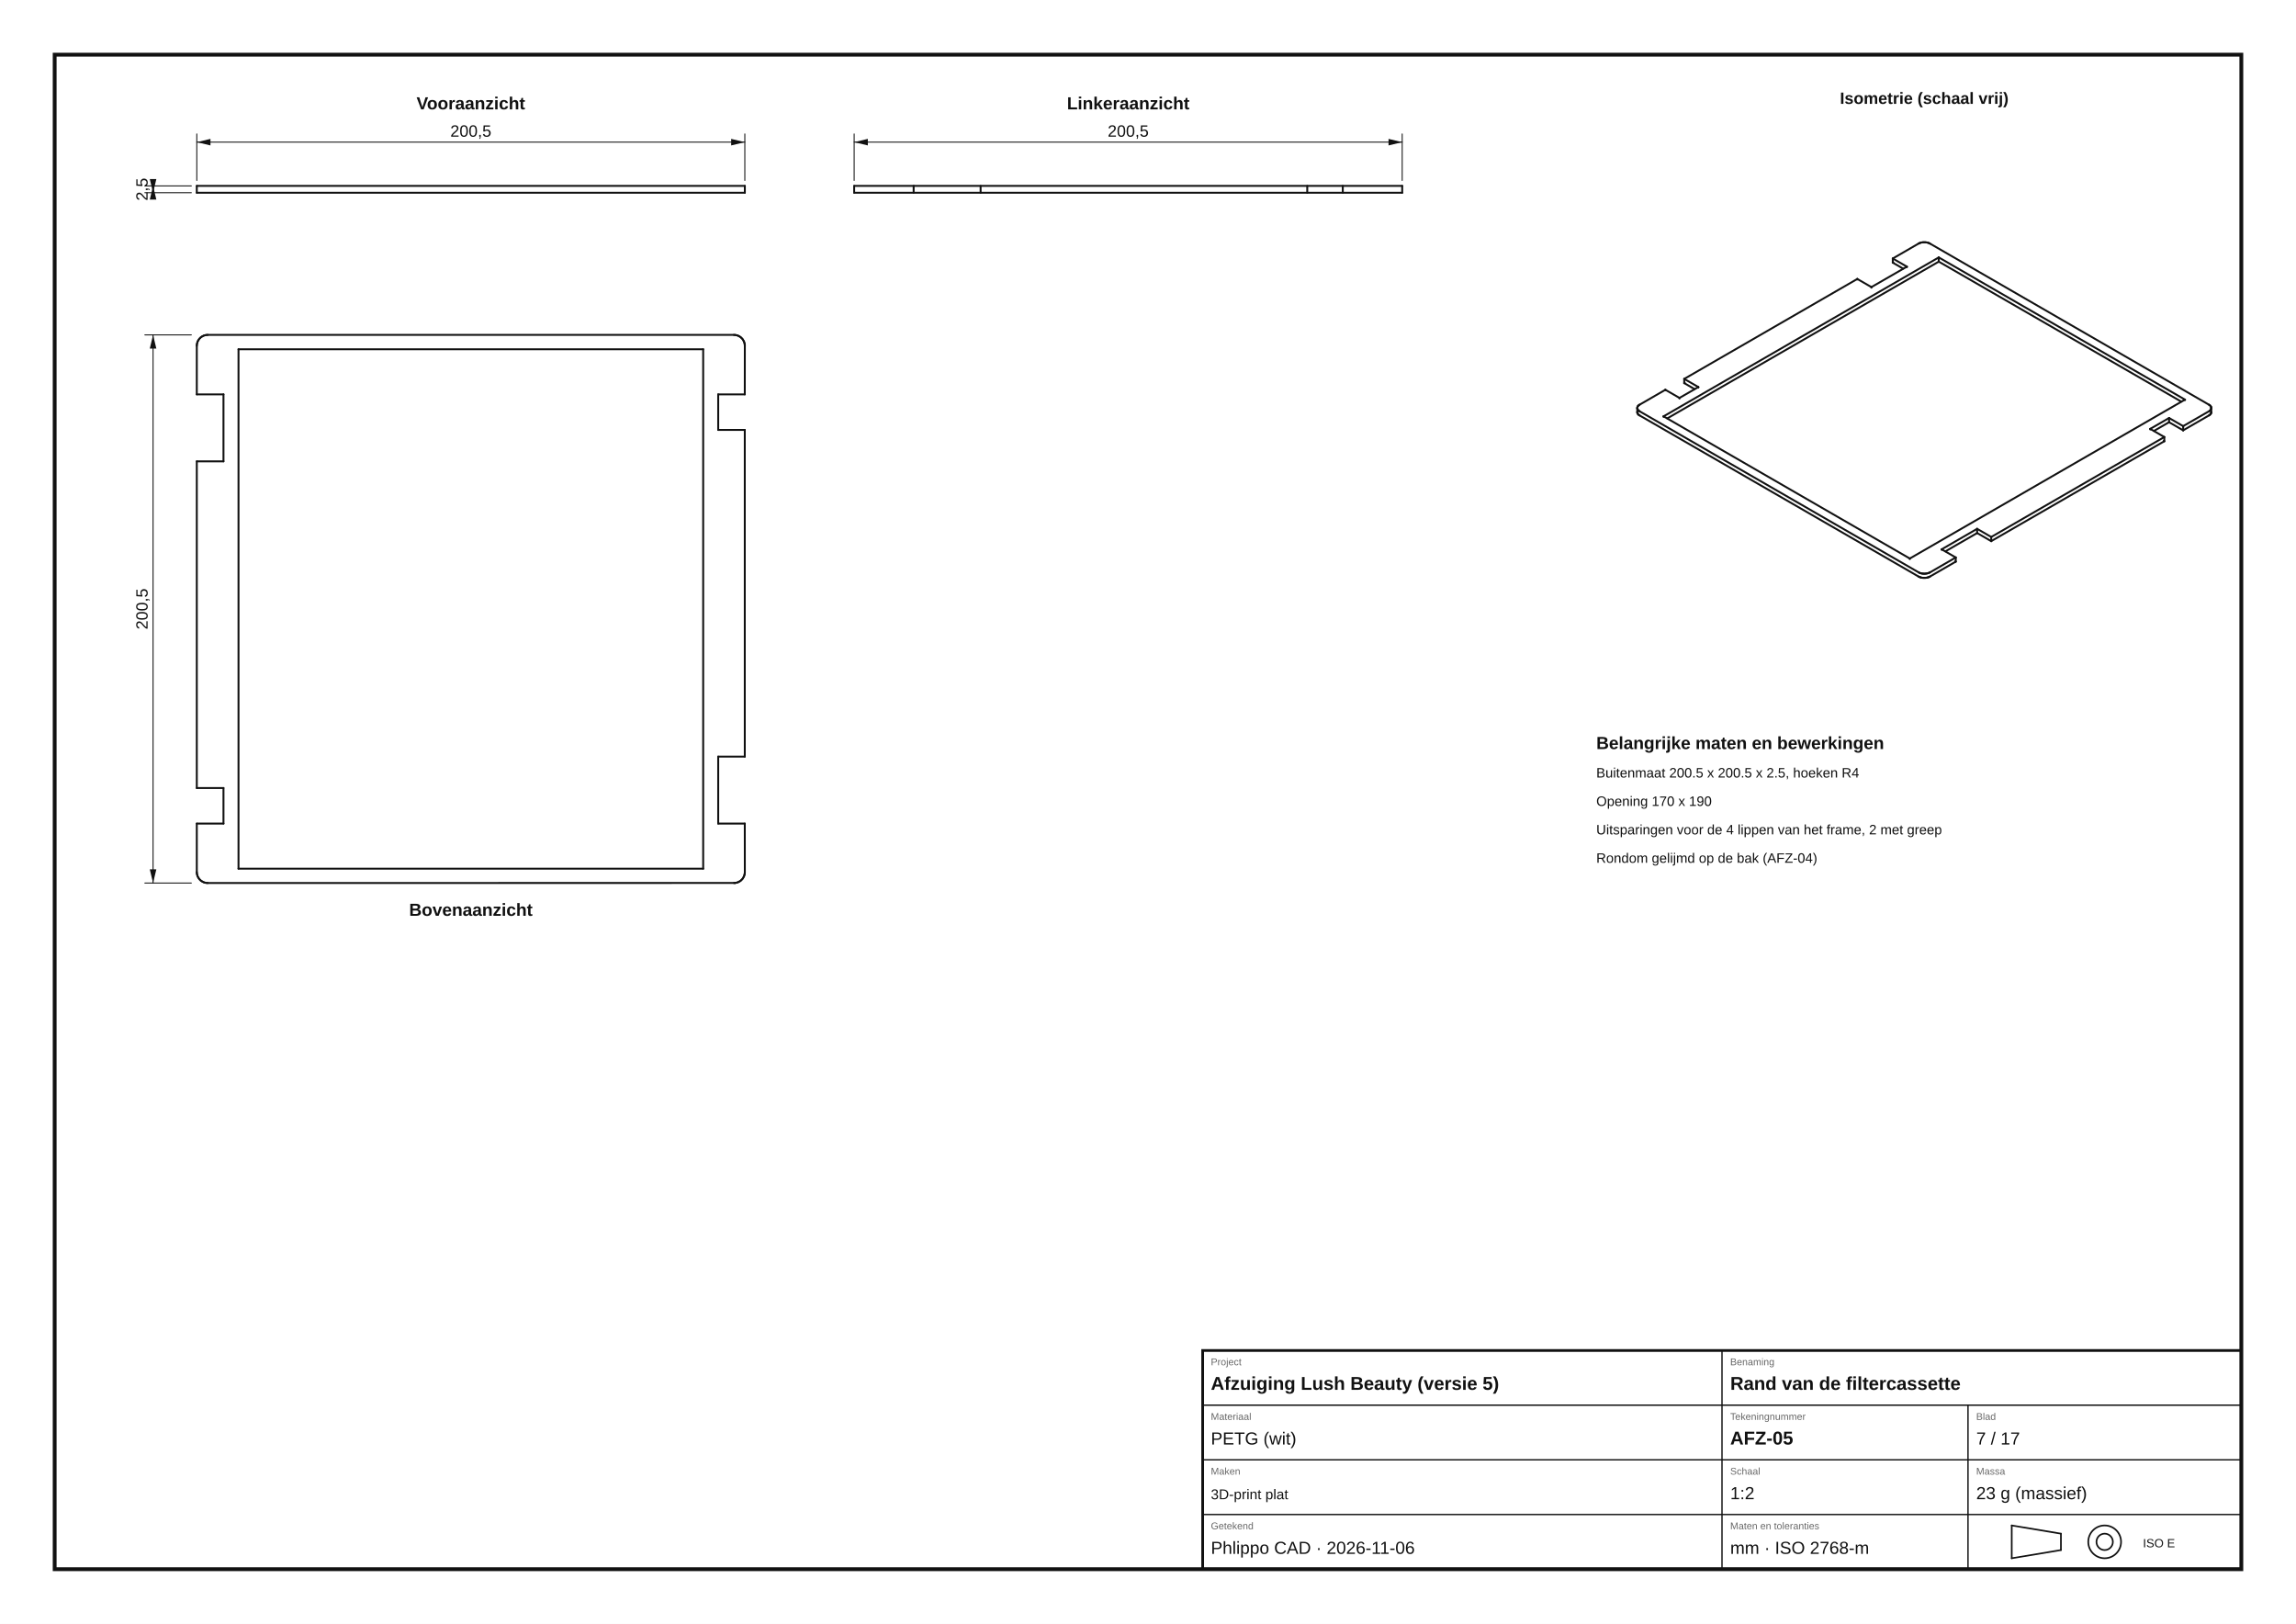
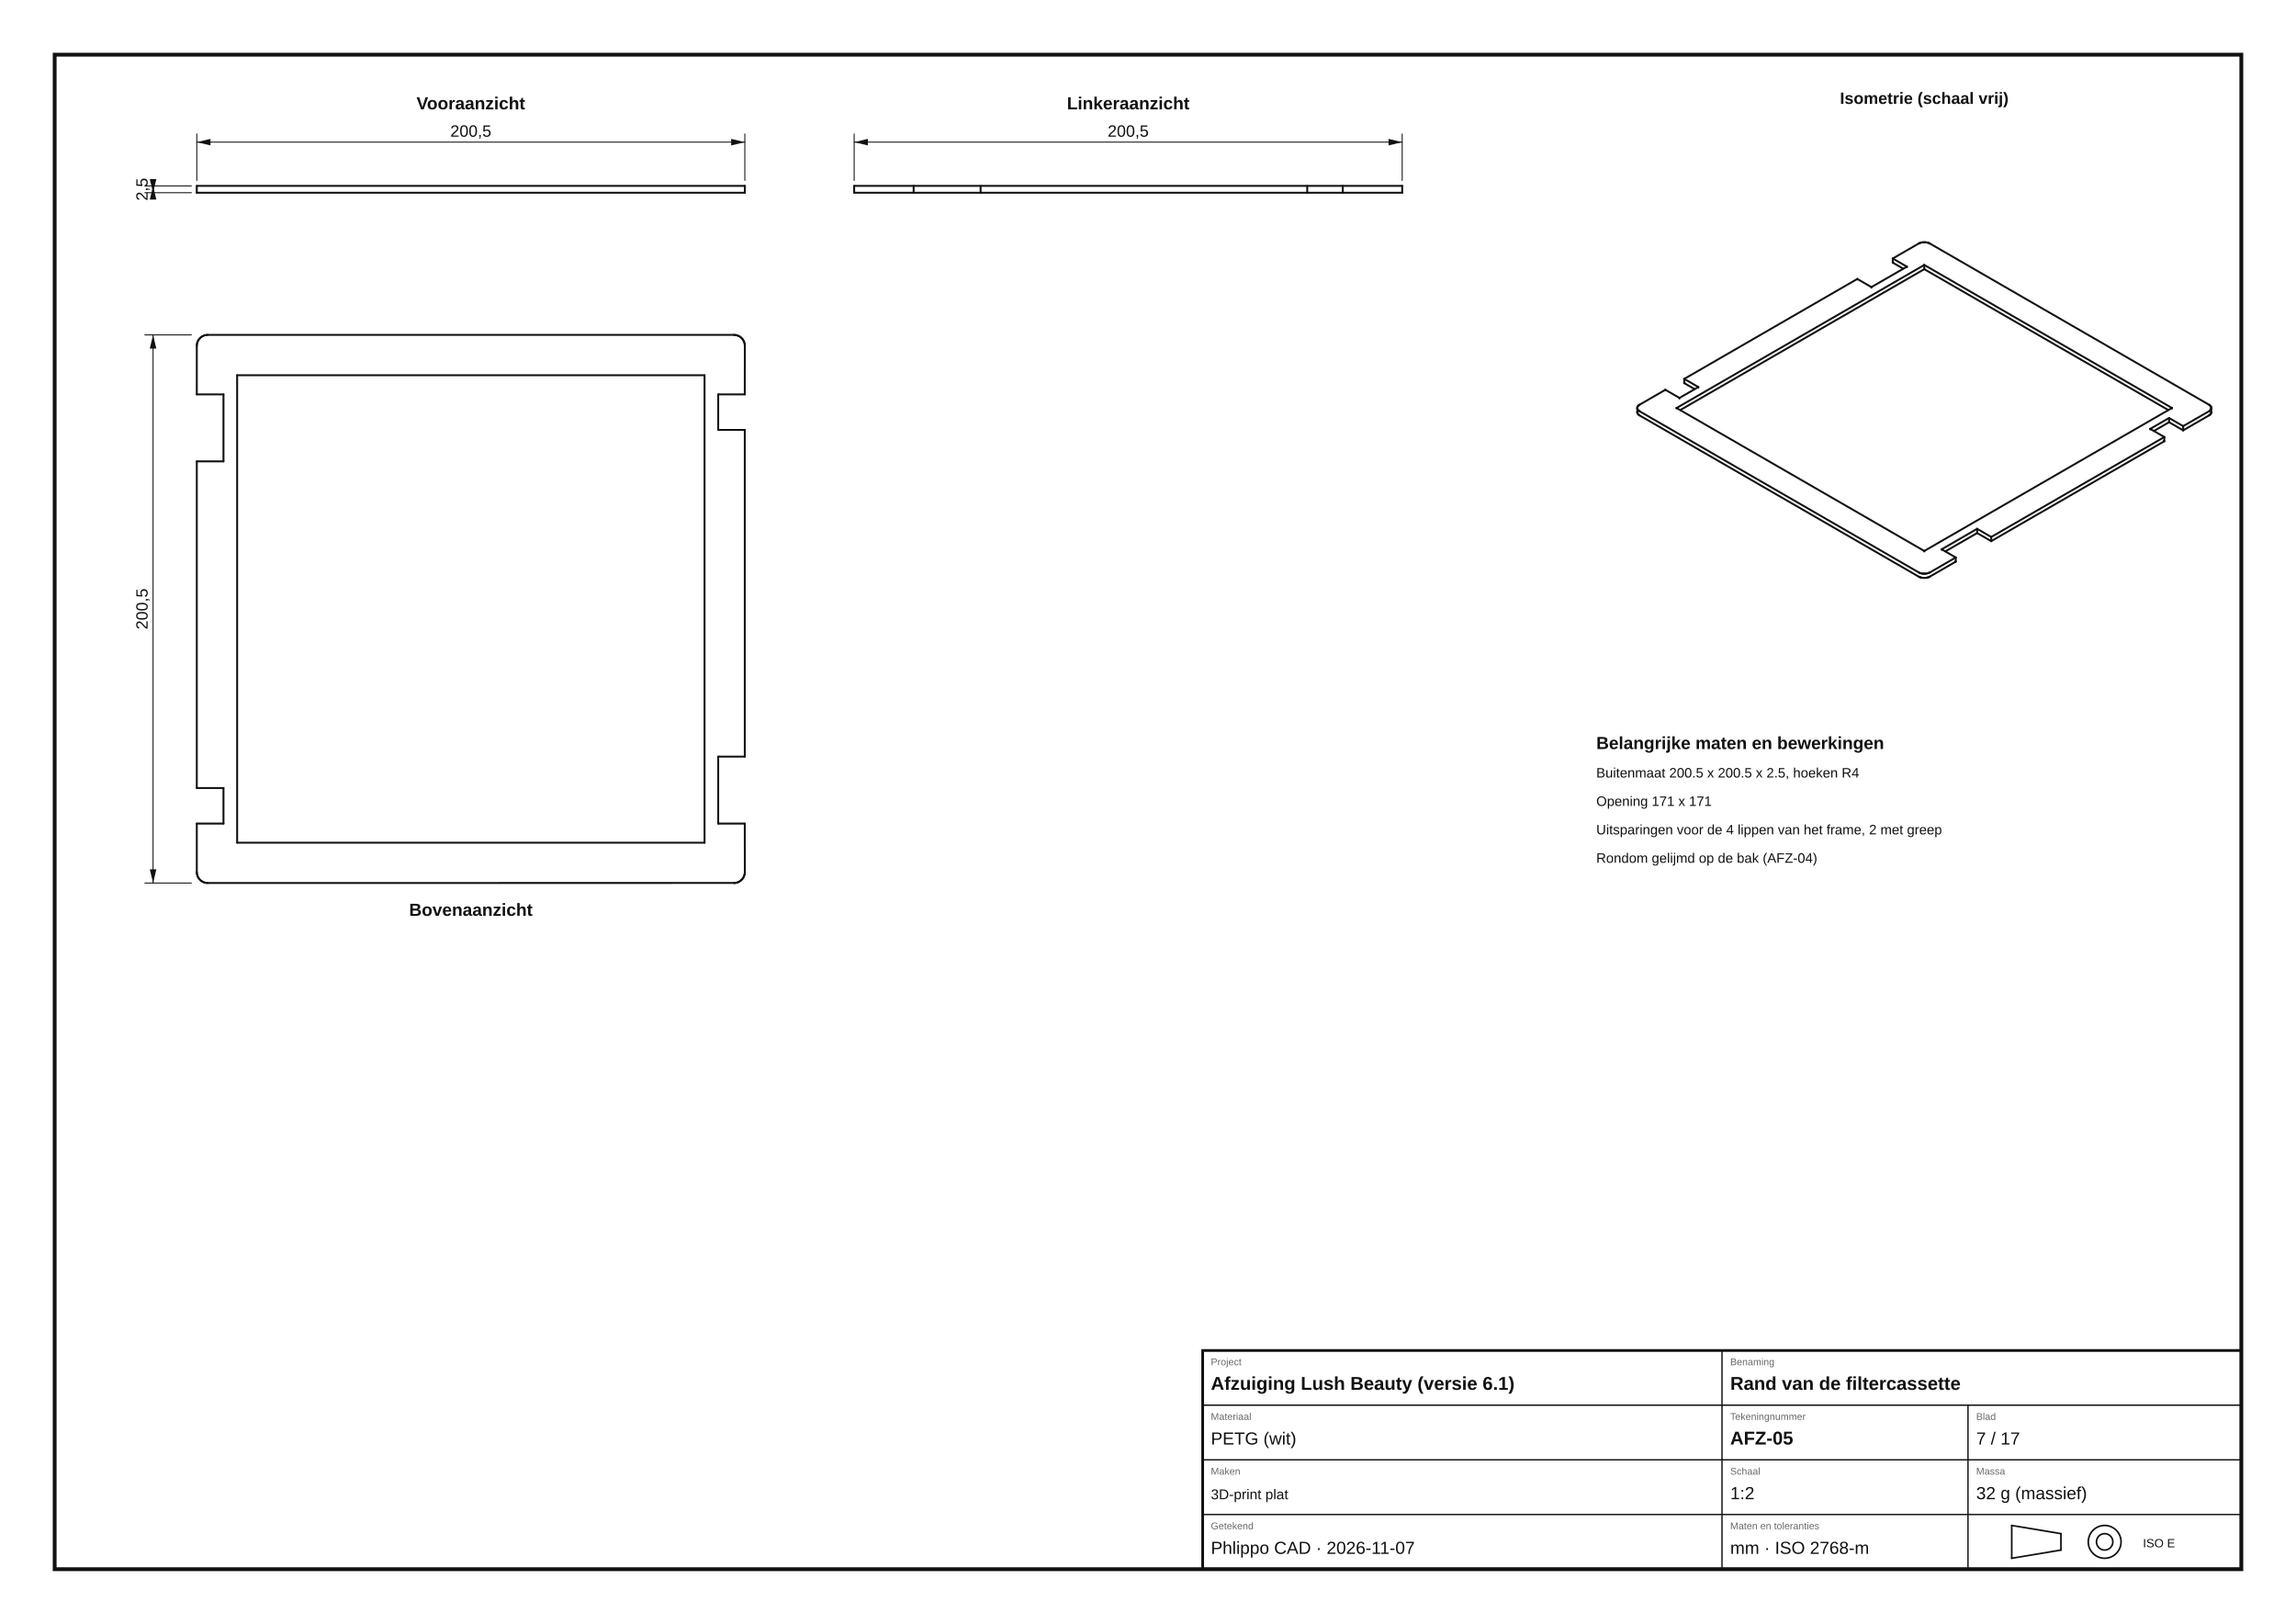
<svg xmlns="http://www.w3.org/2000/svg" width="420mm" height="297mm" viewBox="0 0 420 297">
  <rect x="0" y="0" width="420" height="297" fill="#fff" />
  <line x1="136.25" y1="35.25" x2="36.00" y2="35.25" stroke="#111" stroke-width="0.35" stroke-linecap="round" />
  <line x1="36.00" y1="34.00" x2="136.25" y2="34.00" stroke="#111" stroke-width="0.35" stroke-linecap="round" />
  <line x1="36.00" y1="34.00" x2="36.00" y2="35.25" stroke="#111" stroke-width="0.35" stroke-linecap="round" />
  <line x1="136.25" y1="35.25" x2="136.25" y2="34.00" stroke="#111" stroke-width="0.35" stroke-linecap="round" />
  <line x1="136.25" y1="63.05" x2="136.24" y2="72.13" stroke="#111" stroke-width="0.35" stroke-linecap="round" />
  <line x1="36.00" y1="150.63" x2="36.00" y2="159.50" stroke="#111" stroke-width="0.35" stroke-linecap="round" />
  <line x1="36.00" y1="159.50" x2="36.01" y2="159.70" stroke="#111" stroke-width="0.35" stroke-linecap="round" />
  <line x1="36.01" y1="159.70" x2="36.04" y2="159.89" stroke="#111" stroke-width="0.35" stroke-linecap="round" />
  <line x1="36.04" y1="159.89" x2="36.09" y2="160.08" stroke="#111" stroke-width="0.35" stroke-linecap="round" />
  <line x1="36.09" y1="160.08" x2="36.15" y2="160.27" stroke="#111" stroke-width="0.35" stroke-linecap="round" />
  <line x1="36.15" y1="160.27" x2="36.24" y2="160.44" stroke="#111" stroke-width="0.35" stroke-linecap="round" />
  <line x1="36.24" y1="160.44" x2="36.34" y2="160.61" stroke="#111" stroke-width="0.35" stroke-linecap="round" />
  <line x1="36.34" y1="160.61" x2="36.45" y2="160.77" stroke="#111" stroke-width="0.35" stroke-linecap="round" />
  <line x1="36.45" y1="160.77" x2="36.59" y2="160.91" stroke="#111" stroke-width="0.35" stroke-linecap="round" />
  <line x1="36.59" y1="160.91" x2="36.73" y2="161.05" stroke="#111" stroke-width="0.35" stroke-linecap="round" />
  <line x1="36.73" y1="161.05" x2="36.89" y2="161.16" stroke="#111" stroke-width="0.35" stroke-linecap="round" />
  <line x1="36.89" y1="161.16" x2="37.06" y2="161.26" stroke="#111" stroke-width="0.35" stroke-linecap="round" />
  <line x1="37.06" y1="161.26" x2="37.23" y2="161.35" stroke="#111" stroke-width="0.35" stroke-linecap="round" />
  <line x1="37.23" y1="161.35" x2="37.42" y2="161.41" stroke="#111" stroke-width="0.35" stroke-linecap="round" />
  <line x1="37.42" y1="161.41" x2="37.61" y2="161.46" stroke="#111" stroke-width="0.35" stroke-linecap="round" />
  <line x1="37.61" y1="161.46" x2="37.80" y2="161.49" stroke="#111" stroke-width="0.35" stroke-linecap="round" />
  <line x1="37.80" y1="161.49" x2="38.00" y2="161.50" stroke="#111" stroke-width="0.35" stroke-linecap="round" />
  <line x1="38.00" y1="161.50" x2="134.45" y2="161.49" stroke="#111" stroke-width="0.35" stroke-linecap="round" />
  <line x1="134.45" y1="161.49" x2="134.64" y2="161.46" stroke="#111" stroke-width="0.35" stroke-linecap="round" />
  <line x1="134.64" y1="161.46" x2="134.83" y2="161.41" stroke="#111" stroke-width="0.35" stroke-linecap="round" />
  <line x1="134.83" y1="161.41" x2="135.02" y2="161.35" stroke="#111" stroke-width="0.35" stroke-linecap="round" />
  <line x1="135.02" y1="161.35" x2="135.19" y2="161.26" stroke="#111" stroke-width="0.35" stroke-linecap="round" />
  <line x1="135.19" y1="161.26" x2="135.36" y2="161.16" stroke="#111" stroke-width="0.35" stroke-linecap="round" />
  <line x1="135.36" y1="161.16" x2="135.52" y2="161.05" stroke="#111" stroke-width="0.35" stroke-linecap="round" />
  <line x1="135.52" y1="161.05" x2="135.66" y2="160.91" stroke="#111" stroke-width="0.35" stroke-linecap="round" />
  <line x1="135.66" y1="160.91" x2="135.80" y2="160.77" stroke="#111" stroke-width="0.35" stroke-linecap="round" />
  <line x1="135.80" y1="160.77" x2="135.91" y2="160.61" stroke="#111" stroke-width="0.35" stroke-linecap="round" />
  <line x1="135.91" y1="160.61" x2="136.01" y2="160.44" stroke="#111" stroke-width="0.35" stroke-linecap="round" />
  <line x1="136.01" y1="160.44" x2="136.10" y2="160.27" stroke="#111" stroke-width="0.35" stroke-linecap="round" />
  <line x1="136.10" y1="160.27" x2="136.16" y2="160.08" stroke="#111" stroke-width="0.35" stroke-linecap="round" />
  <line x1="136.16" y1="160.08" x2="136.21" y2="159.89" stroke="#111" stroke-width="0.35" stroke-linecap="round" />
  <line x1="136.21" y1="159.89" x2="136.24" y2="159.70" stroke="#111" stroke-width="0.35" stroke-linecap="round" />
  <line x1="136.24" y1="159.70" x2="136.25" y2="159.50" stroke="#111" stroke-width="0.35" stroke-linecap="round" />
  <line x1="136.25" y1="159.50" x2="136.24" y2="150.63" stroke="#111" stroke-width="0.35" stroke-linecap="round" />
-   <line x1="43.63" y1="63.88" x2="128.63" y2="63.88" stroke="#111" stroke-width="0.35" stroke-linecap="round" />
+   <line x1="43.38" y1="68.63" x2="128.88" y2="68.63" stroke="#111" stroke-width="0.35" stroke-linecap="round" />
  <line x1="36.00" y1="72.13" x2="40.88" y2="72.13" stroke="#111" stroke-width="0.35" stroke-linecap="round" />
  <line x1="131.38" y1="72.13" x2="136.25" y2="72.13" stroke="#111" stroke-width="0.35" stroke-linecap="round" />
  <line x1="36.00" y1="144.13" x2="40.88" y2="144.13" stroke="#111" stroke-width="0.35" stroke-linecap="round" />
  <line x1="131.38" y1="138.38" x2="136.25" y2="138.38" stroke="#111" stroke-width="0.35" stroke-linecap="round" />
-   <line x1="128.63" y1="158.88" x2="43.63" y2="158.88" stroke="#111" stroke-width="0.35" stroke-linecap="round" />
+   <line x1="128.88" y1="154.13" x2="43.38" y2="154.13" stroke="#111" stroke-width="0.35" stroke-linecap="round" />
  <line x1="136.24" y1="63.05" x2="136.21" y2="62.86" stroke="#111" stroke-width="0.35" stroke-linecap="round" />
  <line x1="136.21" y1="62.86" x2="136.16" y2="62.67" stroke="#111" stroke-width="0.35" stroke-linecap="round" />
  <line x1="136.16" y1="62.67" x2="136.10" y2="62.48" stroke="#111" stroke-width="0.35" stroke-linecap="round" />
  <line x1="136.10" y1="62.48" x2="136.01" y2="62.31" stroke="#111" stroke-width="0.35" stroke-linecap="round" />
  <line x1="136.01" y1="62.31" x2="135.91" y2="62.14" stroke="#111" stroke-width="0.35" stroke-linecap="round" />
  <line x1="135.91" y1="62.14" x2="135.80" y2="61.98" stroke="#111" stroke-width="0.35" stroke-linecap="round" />
  <line x1="135.80" y1="61.98" x2="135.66" y2="61.84" stroke="#111" stroke-width="0.35" stroke-linecap="round" />
  <line x1="135.66" y1="61.84" x2="135.52" y2="61.70" stroke="#111" stroke-width="0.35" stroke-linecap="round" />
  <line x1="135.52" y1="61.70" x2="135.36" y2="61.59" stroke="#111" stroke-width="0.35" stroke-linecap="round" />
  <line x1="135.36" y1="61.59" x2="135.19" y2="61.49" stroke="#111" stroke-width="0.35" stroke-linecap="round" />
  <line x1="135.19" y1="61.49" x2="135.02" y2="61.40" stroke="#111" stroke-width="0.35" stroke-linecap="round" />
  <line x1="135.02" y1="61.40" x2="134.83" y2="61.34" stroke="#111" stroke-width="0.35" stroke-linecap="round" />
  <line x1="134.83" y1="61.34" x2="134.64" y2="61.29" stroke="#111" stroke-width="0.35" stroke-linecap="round" />
  <line x1="134.64" y1="61.29" x2="134.45" y2="61.26" stroke="#111" stroke-width="0.35" stroke-linecap="round" />
  <line x1="134.45" y1="61.26" x2="134.25" y2="61.25" stroke="#111" stroke-width="0.35" stroke-linecap="round" />
  <line x1="134.25" y1="61.25" x2="38.00" y2="61.25" stroke="#111" stroke-width="0.35" stroke-linecap="round" />
  <line x1="38.00" y1="61.25" x2="37.80" y2="61.26" stroke="#111" stroke-width="0.35" stroke-linecap="round" />
  <line x1="37.80" y1="61.26" x2="37.61" y2="61.29" stroke="#111" stroke-width="0.35" stroke-linecap="round" />
  <line x1="37.61" y1="61.29" x2="37.42" y2="61.34" stroke="#111" stroke-width="0.35" stroke-linecap="round" />
  <line x1="37.42" y1="61.34" x2="37.23" y2="61.40" stroke="#111" stroke-width="0.35" stroke-linecap="round" />
  <line x1="37.23" y1="61.40" x2="37.06" y2="61.49" stroke="#111" stroke-width="0.35" stroke-linecap="round" />
  <line x1="37.06" y1="61.49" x2="36.89" y2="61.59" stroke="#111" stroke-width="0.35" stroke-linecap="round" />
  <line x1="36.89" y1="61.59" x2="36.73" y2="61.70" stroke="#111" stroke-width="0.35" stroke-linecap="round" />
  <line x1="36.73" y1="61.70" x2="36.59" y2="61.84" stroke="#111" stroke-width="0.35" stroke-linecap="round" />
  <line x1="36.59" y1="61.84" x2="36.45" y2="61.98" stroke="#111" stroke-width="0.35" stroke-linecap="round" />
  <line x1="36.45" y1="61.98" x2="36.34" y2="62.14" stroke="#111" stroke-width="0.35" stroke-linecap="round" />
  <line x1="36.34" y1="62.14" x2="36.24" y2="62.31" stroke="#111" stroke-width="0.35" stroke-linecap="round" />
  <line x1="36.24" y1="62.31" x2="36.15" y2="62.48" stroke="#111" stroke-width="0.35" stroke-linecap="round" />
  <line x1="36.15" y1="62.48" x2="36.09" y2="62.67" stroke="#111" stroke-width="0.35" stroke-linecap="round" />
  <line x1="36.09" y1="62.67" x2="36.04" y2="62.86" stroke="#111" stroke-width="0.35" stroke-linecap="round" />
  <line x1="36.04" y1="62.86" x2="36.01" y2="63.05" stroke="#111" stroke-width="0.35" stroke-linecap="round" />
  <line x1="36.01" y1="63.05" x2="36.00" y2="63.25" stroke="#111" stroke-width="0.35" stroke-linecap="round" />
  <line x1="36.00" y1="63.25" x2="36.00" y2="72.13" stroke="#111" stroke-width="0.35" stroke-linecap="round" />
  <line x1="136.25" y1="150.63" x2="131.38" y2="150.63" stroke="#111" stroke-width="0.35" stroke-linecap="round" />
  <line x1="40.88" y1="150.63" x2="36.00" y2="150.63" stroke="#111" stroke-width="0.35" stroke-linecap="round" />
  <line x1="40.88" y1="84.38" x2="36.00" y2="84.38" stroke="#111" stroke-width="0.35" stroke-linecap="round" />
  <line x1="136.25" y1="78.63" x2="131.38" y2="78.63" stroke="#111" stroke-width="0.35" stroke-linecap="round" />
  <line x1="36.00" y1="84.38" x2="36.00" y2="144.13" stroke="#111" stroke-width="0.35" stroke-linecap="round" />
  <line x1="40.88" y1="72.13" x2="40.88" y2="84.38" stroke="#111" stroke-width="0.35" stroke-linecap="round" />
  <line x1="40.88" y1="144.13" x2="40.88" y2="150.63" stroke="#111" stroke-width="0.35" stroke-linecap="round" />
-   <line x1="128.63" y1="63.88" x2="128.63" y2="158.88" stroke="#111" stroke-width="0.35" stroke-linecap="round" />
-   <line x1="43.63" y1="158.88" x2="43.63" y2="63.88" stroke="#111" stroke-width="0.35" stroke-linecap="round" />
+   <line x1="128.88" y1="68.63" x2="128.88" y2="154.13" stroke="#111" stroke-width="0.35" stroke-linecap="round" />
+   <line x1="43.38" y1="154.13" x2="43.38" y2="68.63" stroke="#111" stroke-width="0.35" stroke-linecap="round" />
  <line x1="131.38" y1="150.63" x2="131.38" y2="138.38" stroke="#111" stroke-width="0.35" stroke-linecap="round" />
  <line x1="131.38" y1="78.63" x2="131.38" y2="72.13" stroke="#111" stroke-width="0.35" stroke-linecap="round" />
  <line x1="136.24" y1="138.38" x2="136.24" y2="78.63" stroke="#111" stroke-width="0.35" stroke-linecap="round" />
  <line x1="134.25" y1="161.50" x2="134.45" y2="161.49" stroke="#111" stroke-width="0.35" stroke-linecap="round" />
  <line x1="136.25" y1="63.25" x2="136.24" y2="63.05" stroke="#111" stroke-width="0.35" stroke-linecap="round" />
  <line x1="167.13" y1="35.25" x2="156.25" y2="35.25" stroke="#111" stroke-width="0.35" stroke-linecap="round" />
  <line x1="256.50" y1="35.25" x2="245.63" y2="35.25" stroke="#111" stroke-width="0.35" stroke-linecap="round" />
  <line x1="245.63" y1="34.00" x2="256.50" y2="34.00" stroke="#111" stroke-width="0.35" stroke-linecap="round" />
  <line x1="156.25" y1="34.00" x2="167.13" y2="34.00" stroke="#111" stroke-width="0.35" stroke-linecap="round" />
  <line x1="167.27" y1="34.00" x2="239.13" y2="34.00" stroke="#111" stroke-width="0.35" stroke-linecap="round" />
-   <line x1="239.31" y1="34.00" x2="245.47" y2="34.00" stroke="#111" stroke-width="0.35" stroke-linecap="round" />
+   <line x1="239.31" y1="34.00" x2="245.48" y2="34.00" stroke="#111" stroke-width="0.35" stroke-linecap="round" />
  <line x1="239.13" y1="35.25" x2="179.38" y2="35.25" stroke="#111" stroke-width="0.35" stroke-linecap="round" />
  <line x1="245.44" y1="35.25" x2="239.31" y2="35.25" stroke="#111" stroke-width="0.35" stroke-linecap="round" />
  <line x1="179.19" y1="35.25" x2="167.31" y2="35.25" stroke="#111" stroke-width="0.35" stroke-linecap="round" />
  <line x1="167.13" y1="35.25" x2="167.13" y2="34.00" stroke="#111" stroke-width="0.35" stroke-linecap="round" />
  <line x1="239.13" y1="35.25" x2="239.13" y2="34.00" stroke="#111" stroke-width="0.35" stroke-linecap="round" />
  <line x1="245.63" y1="34.00" x2="245.63" y2="35.25" stroke="#111" stroke-width="0.35" stroke-linecap="round" />
  <line x1="179.38" y1="34.00" x2="179.38" y2="35.25" stroke="#111" stroke-width="0.35" stroke-linecap="round" />
  <line x1="256.50" y1="34.00" x2="256.50" y2="35.25" stroke="#111" stroke-width="0.35" stroke-linecap="round" />
  <line x1="156.25" y1="35.25" x2="156.25" y2="34.00" stroke="#111" stroke-width="0.35" stroke-linecap="round" />
  <line x1="36.00" y1="33.00" x2="36.00" y2="24.50" stroke="#111" stroke-width="0.18" stroke-linecap="round" />
  <line x1="136.25" y1="33.00" x2="136.25" y2="24.50" stroke="#111" stroke-width="0.18" stroke-linecap="round" />
  <line x1="36.00" y1="26.00" x2="136.25" y2="26.00" stroke="#111" stroke-width="0.18" stroke-linecap="round" />
  <polygon points="36.00,26.00 38.50,26.60 38.50,25.40" fill="#111" />
  <polygon points="136.25,26.00 133.75,25.40 133.75,26.60" fill="#111" />
  <text x="86.13" y="25.00" font-size="3" text-anchor="middle" font-family="Arial, Helvetica, sans-serif" fill="#111">200,5</text>
  <line x1="35.00" y1="35.25" x2="26.50" y2="35.25" stroke="#111" stroke-width="0.18" stroke-linecap="round" />
  <line x1="35.00" y1="34.00" x2="26.50" y2="34.00" stroke="#111" stroke-width="0.18" stroke-linecap="round" />
  <line x1="28.00" y1="35.25" x2="28.00" y2="34.00" stroke="#111" stroke-width="0.18" stroke-linecap="round" />
  <polygon points="28.00,35.25 28.60,32.75 27.40,32.75" fill="#111" />
  <polygon points="28.00,34.00 27.40,36.50 28.60,36.50" fill="#111" />
  <text x="27.00" y="34.63" font-size="3" text-anchor="middle" font-family="Arial, Helvetica, sans-serif" fill="#111" transform="rotate(-90 27.00 34.63)">2,5</text>
  <line x1="35.00" y1="161.50" x2="26.50" y2="161.50" stroke="#111" stroke-width="0.18" stroke-linecap="round" />
  <line x1="35.00" y1="61.25" x2="26.50" y2="61.25" stroke="#111" stroke-width="0.18" stroke-linecap="round" />
  <line x1="28.00" y1="161.50" x2="28.00" y2="61.25" stroke="#111" stroke-width="0.18" stroke-linecap="round" />
  <polygon points="28.00,161.50 28.60,159.00 27.40,159.00" fill="#111" />
  <polygon points="28.00,61.25 27.40,63.75 28.60,63.75" fill="#111" />
  <text x="27.00" y="111.38" font-size="3" text-anchor="middle" font-family="Arial, Helvetica, sans-serif" fill="#111" transform="rotate(-90 27.00 111.38)">200,5</text>
  <line x1="156.25" y1="33.00" x2="156.25" y2="24.50" stroke="#111" stroke-width="0.18" stroke-linecap="round" />
  <line x1="256.50" y1="33.00" x2="256.50" y2="24.50" stroke="#111" stroke-width="0.18" stroke-linecap="round" />
  <line x1="156.25" y1="26.00" x2="256.50" y2="26.00" stroke="#111" stroke-width="0.18" stroke-linecap="round" />
  <polygon points="156.25,26.00 158.75,26.60 158.75,25.40" fill="#111" />
  <polygon points="256.50,26.00 254.00,25.40 254.00,26.60" fill="#111" />
  <text x="206.38" y="25.00" font-size="3" text-anchor="middle" font-family="Arial, Helvetica, sans-serif" fill="#111">200,5</text>
  <text x="86.13" y="20.00" font-size="3.2" text-anchor="middle" font-family="Arial, Helvetica, sans-serif" font-weight="bold" fill="#111">Vooraanzicht</text>
  <text x="86.13" y="167.50" font-size="3.2" text-anchor="middle" font-family="Arial, Helvetica, sans-serif" font-weight="bold" fill="#111">Bovenaanzicht</text>
  <text x="206.38" y="20.00" font-size="3.2" text-anchor="middle" font-family="Arial, Helvetica, sans-serif" font-weight="bold" fill="#111">Linkeraanzicht</text>
  <line x1="346.24" y1="48.04" x2="346.34" y2="47.98" stroke="#111" stroke-width="0.35" stroke-linecap="round" />
  <line x1="404.50" y1="75.34" x2="404.50" y2="75.38" stroke="#111" stroke-width="0.35" stroke-linecap="round" />
  <line x1="404.50" y1="75.38" x2="404.49" y2="75.47" stroke="#111" stroke-width="0.35" stroke-linecap="round" />
  <line x1="404.49" y1="75.47" x2="404.47" y2="75.55" stroke="#111" stroke-width="0.35" stroke-linecap="round" />
  <line x1="404.47" y1="75.55" x2="404.44" y2="75.63" stroke="#111" stroke-width="0.35" stroke-linecap="round" />
  <line x1="404.44" y1="75.63" x2="404.39" y2="75.71" stroke="#111" stroke-width="0.35" stroke-linecap="round" />
  <line x1="404.39" y1="75.71" x2="404.32" y2="75.79" stroke="#111" stroke-width="0.35" stroke-linecap="round" />
  <line x1="404.32" y1="75.79" x2="404.25" y2="75.86" stroke="#111" stroke-width="0.35" stroke-linecap="round" />
  <line x1="404.25" y1="75.86" x2="404.16" y2="75.93" stroke="#111" stroke-width="0.35" stroke-linecap="round" />
  <line x1="404.16" y1="75.93" x2="404.06" y2="75.99" stroke="#111" stroke-width="0.35" stroke-linecap="round" />
  <line x1="404.06" y1="75.99" x2="399.35" y2="78.71" stroke="#111" stroke-width="0.35" stroke-linecap="round" />
  <line x1="357.66" y1="102.67" x2="357.76" y2="102.72" stroke="#111" stroke-width="0.35" stroke-linecap="round" />
  <line x1="395.81" y1="80.64" x2="395.91" y2="80.70" stroke="#111" stroke-width="0.35" stroke-linecap="round" />
  <line x1="357.76" y1="102.72" x2="352.95" y2="105.50" stroke="#111" stroke-width="0.35" stroke-linecap="round" />
  <line x1="352.95" y1="105.50" x2="352.83" y2="105.55" stroke="#111" stroke-width="0.35" stroke-linecap="round" />
  <line x1="352.83" y1="105.55" x2="352.71" y2="105.59" stroke="#111" stroke-width="0.35" stroke-linecap="round" />
  <line x1="352.71" y1="105.59" x2="352.57" y2="105.63" stroke="#111" stroke-width="0.35" stroke-linecap="round" />
  <line x1="352.57" y1="105.63" x2="352.44" y2="105.66" stroke="#111" stroke-width="0.35" stroke-linecap="round" />
  <line x1="352.44" y1="105.66" x2="352.29" y2="105.68" stroke="#111" stroke-width="0.35" stroke-linecap="round" />
  <line x1="352.29" y1="105.68" x2="352.15" y2="105.69" stroke="#111" stroke-width="0.35" stroke-linecap="round" />
  <line x1="352.15" y1="105.69" x2="352.00" y2="105.69" stroke="#111" stroke-width="0.35" stroke-linecap="round" />
  <line x1="352.00" y1="105.69" x2="351.85" y2="105.69" stroke="#111" stroke-width="0.35" stroke-linecap="round" />
  <line x1="351.85" y1="105.69" x2="351.71" y2="105.68" stroke="#111" stroke-width="0.35" stroke-linecap="round" />
  <line x1="351.71" y1="105.68" x2="351.56" y2="105.66" stroke="#111" stroke-width="0.35" stroke-linecap="round" />
  <line x1="351.56" y1="105.66" x2="351.43" y2="105.63" stroke="#111" stroke-width="0.35" stroke-linecap="round" />
  <line x1="351.43" y1="105.63" x2="351.29" y2="105.59" stroke="#111" stroke-width="0.35" stroke-linecap="round" />
  <line x1="351.29" y1="105.59" x2="351.17" y2="105.55" stroke="#111" stroke-width="0.35" stroke-linecap="round" />
  <line x1="351.17" y1="105.55" x2="351.05" y2="105.50" stroke="#111" stroke-width="0.35" stroke-linecap="round" />
  <line x1="351.05" y1="105.50" x2="350.94" y2="105.44" stroke="#111" stroke-width="0.35" stroke-linecap="round" />
  <line x1="350.94" y1="105.44" x2="299.94" y2="75.99" stroke="#111" stroke-width="0.35" stroke-linecap="round" />
  <line x1="299.94" y1="75.99" x2="299.84" y2="75.93" stroke="#111" stroke-width="0.35" stroke-linecap="round" />
  <line x1="299.84" y1="75.93" x2="299.75" y2="75.86" stroke="#111" stroke-width="0.35" stroke-linecap="round" />
  <line x1="299.75" y1="75.86" x2="299.68" y2="75.79" stroke="#111" stroke-width="0.35" stroke-linecap="round" />
  <line x1="299.68" y1="75.79" x2="299.61" y2="75.71" stroke="#111" stroke-width="0.35" stroke-linecap="round" />
  <line x1="299.61" y1="75.71" x2="299.56" y2="75.63" stroke="#111" stroke-width="0.35" stroke-linecap="round" />
  <line x1="299.56" y1="75.63" x2="299.53" y2="75.55" stroke="#111" stroke-width="0.35" stroke-linecap="round" />
  <line x1="299.53" y1="75.55" x2="299.51" y2="75.47" stroke="#111" stroke-width="0.35" stroke-linecap="round" />
  <line x1="299.51" y1="75.47" x2="299.50" y2="75.38" stroke="#111" stroke-width="0.35" stroke-linecap="round" />
  <line x1="299.50" y1="75.38" x2="299.50" y2="75.34" stroke="#111" stroke-width="0.35" stroke-linecap="round" />
-   <line x1="399.00" y1="73.45" x2="354.65" y2="47.85" stroke="#111" stroke-width="0.35" stroke-linecap="round" />
+   <line x1="396.61" y1="74.98" x2="352.00" y2="49.23" stroke="#111" stroke-width="0.35" stroke-linecap="round" />
  <line x1="399.36" y1="78.71" x2="396.78" y2="77.22" stroke="#111" stroke-width="0.35" stroke-linecap="round" />
  <line x1="348.13" y1="49.13" x2="346.24" y2="48.04" stroke="#111" stroke-width="0.35" stroke-linecap="round" />
  <line x1="309.97" y1="71.16" x2="308.09" y2="70.07" stroke="#111" stroke-width="0.35" stroke-linecap="round" />
  <line x1="364.25" y1="98.98" x2="361.67" y2="97.49" stroke="#111" stroke-width="0.35" stroke-linecap="round" />
  <line x1="304.64" y1="71.29" x2="299.94" y2="74.01" stroke="#111" stroke-width="0.35" stroke-linecap="round" />
  <line x1="299.94" y1="74.01" x2="299.84" y2="74.07" stroke="#111" stroke-width="0.35" stroke-linecap="round" />
  <line x1="299.84" y1="74.07" x2="299.75" y2="74.14" stroke="#111" stroke-width="0.35" stroke-linecap="round" />
  <line x1="299.75" y1="74.14" x2="299.68" y2="74.21" stroke="#111" stroke-width="0.35" stroke-linecap="round" />
  <line x1="299.68" y1="74.21" x2="299.61" y2="74.29" stroke="#111" stroke-width="0.35" stroke-linecap="round" />
  <line x1="299.61" y1="74.29" x2="299.56" y2="74.37" stroke="#111" stroke-width="0.35" stroke-linecap="round" />
  <line x1="299.56" y1="74.37" x2="299.53" y2="74.45" stroke="#111" stroke-width="0.35" stroke-linecap="round" />
  <line x1="299.53" y1="74.45" x2="299.51" y2="74.53" stroke="#111" stroke-width="0.35" stroke-linecap="round" />
  <line x1="299.51" y1="74.53" x2="299.50" y2="74.62" stroke="#111" stroke-width="0.35" stroke-linecap="round" />
  <line x1="299.50" y1="74.62" x2="299.51" y2="74.70" stroke="#111" stroke-width="0.35" stroke-linecap="round" />
  <line x1="299.51" y1="74.70" x2="299.53" y2="74.79" stroke="#111" stroke-width="0.35" stroke-linecap="round" />
  <line x1="299.53" y1="74.79" x2="299.56" y2="74.87" stroke="#111" stroke-width="0.35" stroke-linecap="round" />
  <line x1="299.56" y1="74.87" x2="299.61" y2="74.95" stroke="#111" stroke-width="0.35" stroke-linecap="round" />
  <line x1="299.61" y1="74.95" x2="299.68" y2="75.03" stroke="#111" stroke-width="0.35" stroke-linecap="round" />
  <line x1="299.68" y1="75.03" x2="299.75" y2="75.10" stroke="#111" stroke-width="0.35" stroke-linecap="round" />
  <line x1="299.75" y1="75.10" x2="299.84" y2="75.17" stroke="#111" stroke-width="0.35" stroke-linecap="round" />
  <line x1="299.84" y1="75.17" x2="299.94" y2="75.23" stroke="#111" stroke-width="0.35" stroke-linecap="round" />
  <line x1="299.94" y1="75.23" x2="351.05" y2="104.73" stroke="#111" stroke-width="0.35" stroke-linecap="round" />
  <line x1="351.05" y1="104.73" x2="351.17" y2="104.78" stroke="#111" stroke-width="0.35" stroke-linecap="round" />
  <line x1="351.17" y1="104.78" x2="351.29" y2="104.83" stroke="#111" stroke-width="0.35" stroke-linecap="round" />
  <line x1="351.29" y1="104.83" x2="351.43" y2="104.86" stroke="#111" stroke-width="0.35" stroke-linecap="round" />
  <line x1="351.43" y1="104.86" x2="351.56" y2="104.89" stroke="#111" stroke-width="0.35" stroke-linecap="round" />
  <line x1="351.56" y1="104.89" x2="351.71" y2="104.91" stroke="#111" stroke-width="0.35" stroke-linecap="round" />
  <line x1="351.71" y1="104.91" x2="351.85" y2="104.92" stroke="#111" stroke-width="0.35" stroke-linecap="round" />
  <line x1="351.85" y1="104.92" x2="352.00" y2="104.93" stroke="#111" stroke-width="0.35" stroke-linecap="round" />
  <line x1="352.00" y1="104.93" x2="352.15" y2="104.92" stroke="#111" stroke-width="0.35" stroke-linecap="round" />
  <line x1="352.15" y1="104.92" x2="352.29" y2="104.91" stroke="#111" stroke-width="0.35" stroke-linecap="round" />
  <line x1="352.29" y1="104.91" x2="352.44" y2="104.89" stroke="#111" stroke-width="0.35" stroke-linecap="round" />
  <line x1="352.44" y1="104.89" x2="352.57" y2="104.86" stroke="#111" stroke-width="0.35" stroke-linecap="round" />
  <line x1="352.57" y1="104.86" x2="352.71" y2="104.83" stroke="#111" stroke-width="0.35" stroke-linecap="round" />
  <line x1="352.71" y1="104.83" x2="352.83" y2="104.78" stroke="#111" stroke-width="0.35" stroke-linecap="round" />
  <line x1="352.83" y1="104.78" x2="352.95" y2="104.73" stroke="#111" stroke-width="0.35" stroke-linecap="round" />
  <line x1="352.95" y1="104.73" x2="353.06" y2="104.68" stroke="#111" stroke-width="0.35" stroke-linecap="round" />
  <line x1="353.06" y1="104.68" x2="357.76" y2="101.96" stroke="#111" stroke-width="0.35" stroke-linecap="round" />
-   <line x1="354.65" y1="47.08" x2="399.69" y2="73.09" stroke="#111" stroke-width="0.35" stroke-linecap="round" />
+   <line x1="352.00" y1="48.46" x2="397.31" y2="74.62" stroke="#111" stroke-width="0.35" stroke-linecap="round" />
  <line x1="346.24" y1="47.28" x2="348.82" y2="48.77" stroke="#111" stroke-width="0.35" stroke-linecap="round" />
  <line x1="396.78" y1="76.45" x2="399.36" y2="77.94" stroke="#111" stroke-width="0.35" stroke-linecap="round" />
  <line x1="308.09" y1="69.30" x2="310.67" y2="70.79" stroke="#111" stroke-width="0.35" stroke-linecap="round" />
  <line x1="361.67" y1="96.72" x2="364.25" y2="98.21" stroke="#111" stroke-width="0.35" stroke-linecap="round" />
-   <line x1="349.35" y1="102.15" x2="304.31" y2="76.15" stroke="#111" stroke-width="0.35" stroke-linecap="round" />
+   <line x1="352.00" y1="100.77" x2="306.69" y2="74.62" stroke="#111" stroke-width="0.35" stroke-linecap="round" />
  <line x1="399.35" y1="77.94" x2="404.16" y2="75.17" stroke="#111" stroke-width="0.35" stroke-linecap="round" />
  <line x1="404.16" y1="75.17" x2="404.25" y2="75.10" stroke="#111" stroke-width="0.35" stroke-linecap="round" />
  <line x1="404.25" y1="75.10" x2="404.32" y2="75.03" stroke="#111" stroke-width="0.35" stroke-linecap="round" />
  <line x1="404.32" y1="75.03" x2="404.39" y2="74.95" stroke="#111" stroke-width="0.35" stroke-linecap="round" />
  <line x1="404.39" y1="74.95" x2="404.44" y2="74.87" stroke="#111" stroke-width="0.35" stroke-linecap="round" />
  <line x1="404.44" y1="74.87" x2="404.47" y2="74.79" stroke="#111" stroke-width="0.35" stroke-linecap="round" />
  <line x1="404.47" y1="74.79" x2="404.49" y2="74.70" stroke="#111" stroke-width="0.35" stroke-linecap="round" />
  <line x1="404.49" y1="74.70" x2="404.50" y2="74.62" stroke="#111" stroke-width="0.35" stroke-linecap="round" />
  <line x1="404.50" y1="74.62" x2="404.49" y2="74.53" stroke="#111" stroke-width="0.35" stroke-linecap="round" />
  <line x1="404.49" y1="74.53" x2="404.47" y2="74.45" stroke="#111" stroke-width="0.35" stroke-linecap="round" />
  <line x1="404.47" y1="74.45" x2="404.44" y2="74.37" stroke="#111" stroke-width="0.35" stroke-linecap="round" />
  <line x1="404.44" y1="74.37" x2="404.39" y2="74.29" stroke="#111" stroke-width="0.35" stroke-linecap="round" />
  <line x1="404.39" y1="74.29" x2="404.32" y2="74.21" stroke="#111" stroke-width="0.35" stroke-linecap="round" />
  <line x1="404.32" y1="74.21" x2="404.25" y2="74.14" stroke="#111" stroke-width="0.35" stroke-linecap="round" />
  <line x1="404.25" y1="74.14" x2="404.16" y2="74.07" stroke="#111" stroke-width="0.35" stroke-linecap="round" />
  <line x1="404.16" y1="74.07" x2="404.06" y2="74.01" stroke="#111" stroke-width="0.35" stroke-linecap="round" />
  <line x1="404.06" y1="74.01" x2="353.06" y2="44.56" stroke="#111" stroke-width="0.35" stroke-linecap="round" />
  <line x1="353.06" y1="44.56" x2="352.95" y2="44.50" stroke="#111" stroke-width="0.35" stroke-linecap="round" />
  <line x1="352.95" y1="44.50" x2="352.83" y2="44.45" stroke="#111" stroke-width="0.35" stroke-linecap="round" />
  <line x1="352.83" y1="44.45" x2="352.71" y2="44.41" stroke="#111" stroke-width="0.35" stroke-linecap="round" />
  <line x1="352.71" y1="44.41" x2="352.57" y2="44.37" stroke="#111" stroke-width="0.35" stroke-linecap="round" />
  <line x1="352.57" y1="44.37" x2="352.44" y2="44.34" stroke="#111" stroke-width="0.35" stroke-linecap="round" />
  <line x1="352.44" y1="44.34" x2="352.29" y2="44.32" stroke="#111" stroke-width="0.35" stroke-linecap="round" />
  <line x1="352.29" y1="44.32" x2="352.15" y2="44.31" stroke="#111" stroke-width="0.35" stroke-linecap="round" />
  <line x1="352.15" y1="44.31" x2="352.00" y2="44.31" stroke="#111" stroke-width="0.35" stroke-linecap="round" />
  <line x1="352.00" y1="44.31" x2="351.85" y2="44.31" stroke="#111" stroke-width="0.35" stroke-linecap="round" />
  <line x1="351.85" y1="44.31" x2="351.71" y2="44.32" stroke="#111" stroke-width="0.35" stroke-linecap="round" />
  <line x1="351.71" y1="44.32" x2="351.56" y2="44.34" stroke="#111" stroke-width="0.35" stroke-linecap="round" />
  <line x1="351.56" y1="44.34" x2="351.43" y2="44.37" stroke="#111" stroke-width="0.35" stroke-linecap="round" />
  <line x1="351.43" y1="44.37" x2="351.29" y2="44.41" stroke="#111" stroke-width="0.35" stroke-linecap="round" />
  <line x1="351.29" y1="44.41" x2="351.17" y2="44.45" stroke="#111" stroke-width="0.35" stroke-linecap="round" />
  <line x1="351.17" y1="44.45" x2="351.05" y2="44.50" stroke="#111" stroke-width="0.35" stroke-linecap="round" />
  <line x1="351.05" y1="44.50" x2="350.94" y2="44.56" stroke="#111" stroke-width="0.35" stroke-linecap="round" />
  <line x1="350.94" y1="44.56" x2="346.24" y2="47.28" stroke="#111" stroke-width="0.35" stroke-linecap="round" />
  <line x1="357.76" y1="101.96" x2="355.18" y2="100.47" stroke="#111" stroke-width="0.35" stroke-linecap="round" />
  <line x1="307.22" y1="72.78" x2="304.64" y2="71.29" stroke="#111" stroke-width="0.35" stroke-linecap="round" />
  <line x1="342.33" y1="52.51" x2="339.75" y2="51.02" stroke="#111" stroke-width="0.35" stroke-linecap="round" />
  <line x1="395.91" y1="79.93" x2="393.33" y2="78.44" stroke="#111" stroke-width="0.35" stroke-linecap="round" />
  <line x1="339.75" y1="51.02" x2="308.09" y2="69.30" stroke="#111" stroke-width="0.35" stroke-linecap="round" />
  <line x1="348.82" y1="48.77" x2="342.33" y2="52.51" stroke="#111" stroke-width="0.35" stroke-linecap="round" />
  <line x1="310.67" y1="70.79" x2="307.22" y2="72.78" stroke="#111" stroke-width="0.35" stroke-linecap="round" />
-   <line x1="399.69" y1="73.09" x2="349.35" y2="102.15" stroke="#111" stroke-width="0.35" stroke-linecap="round" />
+   <line x1="397.31" y1="74.62" x2="352.00" y2="100.77" stroke="#111" stroke-width="0.35" stroke-linecap="round" />
  <line x1="308.09" y1="70.07" x2="308.18" y2="70.01" stroke="#111" stroke-width="0.35" stroke-linecap="round" />
-   <line x1="304.31" y1="76.15" x2="354.65" y2="47.08" stroke="#111" stroke-width="0.35" stroke-linecap="round" />
+   <line x1="306.69" y1="74.62" x2="352.00" y2="48.46" stroke="#111" stroke-width="0.35" stroke-linecap="round" />
  <line x1="355.18" y1="100.47" x2="361.67" y2="96.72" stroke="#111" stroke-width="0.35" stroke-linecap="round" />
  <line x1="393.33" y1="78.44" x2="396.78" y2="76.45" stroke="#111" stroke-width="0.35" stroke-linecap="round" />
  <line x1="364.25" y1="98.21" x2="395.91" y2="79.93" stroke="#111" stroke-width="0.35" stroke-linecap="round" />
-   <line x1="354.65" y1="47.85" x2="304.99" y2="76.52" stroke="#111" stroke-width="0.35" stroke-linecap="round" />
+   <line x1="352.00" y1="49.23" x2="307.38" y2="74.99" stroke="#111" stroke-width="0.35" stroke-linecap="round" />
  <line x1="396.78" y1="77.22" x2="394.00" y2="78.82" stroke="#111" stroke-width="0.35" stroke-linecap="round" />
  <line x1="361.67" y1="97.49" x2="355.87" y2="100.84" stroke="#111" stroke-width="0.35" stroke-linecap="round" />
  <line x1="395.91" y1="80.70" x2="364.25" y2="98.97" stroke="#111" stroke-width="0.35" stroke-linecap="round" />
-   <line x1="304.31" y1="76.24" x2="304.31" y2="76.15" stroke="#111" stroke-width="0.35" stroke-linecap="round" />
+   <line x1="306.69" y1="74.71" x2="306.69" y2="74.62" stroke="#111" stroke-width="0.35" stroke-linecap="round" />
  <line x1="357.76" y1="102.72" x2="357.76" y2="101.96" stroke="#111" stroke-width="0.35" stroke-linecap="round" />
  <line x1="395.91" y1="80.70" x2="395.91" y2="79.93" stroke="#111" stroke-width="0.35" stroke-linecap="round" />
  <line x1="355.18" y1="100.47" x2="355.18" y2="100.56" stroke="#111" stroke-width="0.35" stroke-linecap="round" />
  <line x1="393.33" y1="78.44" x2="393.33" y2="78.54" stroke="#111" stroke-width="0.35" stroke-linecap="round" />
-   <line x1="354.65" y1="47.85" x2="354.65" y2="47.08" stroke="#111" stroke-width="0.35" stroke-linecap="round" />
+   <line x1="352.00" y1="49.23" x2="352.00" y2="48.46" stroke="#111" stroke-width="0.35" stroke-linecap="round" />
  <line x1="399.36" y1="77.94" x2="399.36" y2="78.71" stroke="#111" stroke-width="0.35" stroke-linecap="round" />
  <line x1="364.25" y1="98.21" x2="364.25" y2="98.98" stroke="#111" stroke-width="0.35" stroke-linecap="round" />
  <line x1="361.67" y1="96.72" x2="361.67" y2="97.49" stroke="#111" stroke-width="0.35" stroke-linecap="round" />
  <line x1="396.78" y1="76.45" x2="396.78" y2="77.22" stroke="#111" stroke-width="0.35" stroke-linecap="round" />
-   <line x1="399.69" y1="73.18" x2="399.69" y2="73.09" stroke="#111" stroke-width="0.35" stroke-linecap="round" />
+   <line x1="397.31" y1="74.71" x2="397.31" y2="74.62" stroke="#111" stroke-width="0.35" stroke-linecap="round" />
  <line x1="346.24" y1="48.04" x2="346.24" y2="47.28" stroke="#111" stroke-width="0.35" stroke-linecap="round" />
  <line x1="308.09" y1="70.07" x2="308.09" y2="69.30" stroke="#111" stroke-width="0.35" stroke-linecap="round" />
  <line x1="348.82" y1="48.86" x2="348.82" y2="48.77" stroke="#111" stroke-width="0.35" stroke-linecap="round" />
  <line x1="310.67" y1="70.89" x2="310.67" y2="70.79" stroke="#111" stroke-width="0.35" stroke-linecap="round" />
-   <line x1="349.35" y1="102.25" x2="349.35" y2="102.15" stroke="#111" stroke-width="0.35" stroke-linecap="round" />
+   <line x1="352.00" y1="100.87" x2="352.00" y2="100.77" stroke="#111" stroke-width="0.35" stroke-linecap="round" />
  <line x1="304.64" y1="71.29" x2="304.64" y2="71.39" stroke="#111" stroke-width="0.35" stroke-linecap="round" />
  <line x1="339.75" y1="51.02" x2="339.75" y2="51.12" stroke="#111" stroke-width="0.35" stroke-linecap="round" />
  <line x1="342.33" y1="52.61" x2="342.33" y2="52.51" stroke="#111" stroke-width="0.35" stroke-linecap="round" />
  <line x1="307.22" y1="72.78" x2="307.22" y2="72.88" stroke="#111" stroke-width="0.35" stroke-linecap="round" />
  <line x1="353.06" y1="105.44" x2="352.95" y2="105.50" stroke="#111" stroke-width="0.35" stroke-linecap="round" />
  <line x1="299.50" y1="74.62" x2="299.50" y2="75.38" stroke="#111" stroke-width="0.35" stroke-linecap="round" />
  <line x1="404.50" y1="74.62" x2="404.50" y2="75.38" stroke="#111" stroke-width="0.35" stroke-linecap="round" />
  <text x="352.00" y="19.00" font-size="3" text-anchor="middle" font-family="Arial, Helvetica, sans-serif" font-weight="bold" fill="#111">Isometrie (schaal vrij)</text>
  <text x="292.00" y="137.00" font-size="3.2" text-anchor="start" font-family="Arial, Helvetica, sans-serif" font-weight="bold" fill="#111">Belangrijke maten en bewerkingen</text>
  <text x="292.00" y="142.20" font-size="2.5" text-anchor="start" font-family="Arial, Helvetica, sans-serif" fill="#111">Buitenmaat 200.5 x 200.5 x 2.5, hoeken R4</text>
-   <text x="292.00" y="147.40" font-size="2.5" text-anchor="start" font-family="Arial, Helvetica, sans-serif" fill="#111">Opening 170 x 190</text>
+   <text x="292.00" y="147.40" font-size="2.5" text-anchor="start" font-family="Arial, Helvetica, sans-serif" fill="#111">Opening 171 x 171</text>
  <text x="292.00" y="152.60" font-size="2.5" text-anchor="start" font-family="Arial, Helvetica, sans-serif" fill="#111">Uitsparingen voor de 4 lippen van het frame, 2 met greep</text>
  <text x="292.00" y="157.80" font-size="2.5" text-anchor="start" font-family="Arial, Helvetica, sans-serif" fill="#111">Rondom gelijmd op de bak (AFZ-04)</text>
  <rect x="10" y="10" width="400" height="277" fill="none" stroke="#111" stroke-width="0.7" />
  <rect x="220" y="247" width="190" height="40" fill="none" stroke="#111" stroke-width="0.5" />
  <line x1="220.00" y1="277.00" x2="410.00" y2="277.00" stroke="#111" stroke-width="0.25" stroke-linecap="round" />
  <line x1="220.00" y1="267.00" x2="410.00" y2="267.00" stroke="#111" stroke-width="0.25" stroke-linecap="round" />
  <line x1="220.00" y1="257.00" x2="410.00" y2="257.00" stroke="#111" stroke-width="0.25" stroke-linecap="round" />
  <line x1="315.00" y1="287.00" x2="315.00" y2="247.00" stroke="#111" stroke-width="0.25" stroke-linecap="round" />
  <line x1="360.00" y1="287.00" x2="360.00" y2="257.00" stroke="#111" stroke-width="0.25" stroke-linecap="round" />
  <text x="221.50" y="249.70" font-size="1.8" text-anchor="start" font-family="Arial, Helvetica, sans-serif" fill="#666">Project</text>
-   <text x="221.50" y="254.20" font-size="3.4" text-anchor="start" font-family="Arial, Helvetica, sans-serif" font-weight="bold" fill="#111">Afzuiging Lush Beauty (versie 5)</text>
+   <text x="221.50" y="254.20" font-size="3.4" text-anchor="start" font-family="Arial, Helvetica, sans-serif" font-weight="bold" fill="#111">Afzuiging Lush Beauty (versie 6.1)</text>
  <text x="316.50" y="249.70" font-size="1.8" text-anchor="start" font-family="Arial, Helvetica, sans-serif" fill="#666">Benaming</text>
  <text x="316.50" y="254.20" font-size="3.4" text-anchor="start" font-family="Arial, Helvetica, sans-serif" font-weight="bold" fill="#111">Rand van de filtercassette</text>
  <text x="221.50" y="259.70" font-size="1.8" text-anchor="start" font-family="Arial, Helvetica, sans-serif" fill="#666">Materiaal</text>
  <text x="221.50" y="264.20" font-size="3.2" text-anchor="start" font-family="Arial, Helvetica, sans-serif" fill="#111">PETG (wit)</text>
  <text x="221.50" y="269.70" font-size="1.8" text-anchor="start" font-family="Arial, Helvetica, sans-serif" fill="#666">Maken</text>
  <text x="221.50" y="274.20" font-size="2.6" text-anchor="start" font-family="Arial, Helvetica, sans-serif" fill="#111">3D-print plat</text>
  <text x="221.50" y="279.70" font-size="1.8" text-anchor="start" font-family="Arial, Helvetica, sans-serif" fill="#666">Getekend</text>
-   <text x="221.50" y="284.20" font-size="3.2" text-anchor="start" font-family="Arial, Helvetica, sans-serif" fill="#111">Phlippo CAD · 2026-11-06</text>
+   <text x="221.50" y="284.20" font-size="3.2" text-anchor="start" font-family="Arial, Helvetica, sans-serif" fill="#111">Phlippo CAD · 2026-11-07</text>
  <text x="316.50" y="259.70" font-size="1.8" text-anchor="start" font-family="Arial, Helvetica, sans-serif" fill="#666">Tekeningnummer</text>
  <text x="316.50" y="264.20" font-size="3.4" text-anchor="start" font-family="Arial, Helvetica, sans-serif" font-weight="bold" fill="#111">AFZ-05</text>
  <text x="361.50" y="259.70" font-size="1.8" text-anchor="start" font-family="Arial, Helvetica, sans-serif" fill="#666">Blad</text>
  <text x="361.50" y="264.20" font-size="3.2" text-anchor="start" font-family="Arial, Helvetica, sans-serif" fill="#111">7 / 17</text>
  <text x="316.50" y="269.70" font-size="1.8" text-anchor="start" font-family="Arial, Helvetica, sans-serif" fill="#666">Schaal</text>
  <text x="316.50" y="274.20" font-size="3.2" text-anchor="start" font-family="Arial, Helvetica, sans-serif" fill="#111">1:2</text>
  <text x="361.50" y="269.70" font-size="1.8" text-anchor="start" font-family="Arial, Helvetica, sans-serif" fill="#666">Massa</text>
-   <text x="361.50" y="274.20" font-size="3.2" text-anchor="start" font-family="Arial, Helvetica, sans-serif" fill="#111">23 g (massief)</text>
+   <text x="361.50" y="274.20" font-size="3.2" text-anchor="start" font-family="Arial, Helvetica, sans-serif" fill="#111">32 g (massief)</text>
  <text x="316.50" y="279.70" font-size="1.8" text-anchor="start" font-family="Arial, Helvetica, sans-serif" fill="#666">Maten en toleranties</text>
  <text x="316.50" y="284.20" font-size="3.2" text-anchor="start" font-family="Arial, Helvetica, sans-serif" fill="#111">mm · ISO 2768-m</text>
  <line x1="368.00" y1="285.00" x2="377.00" y2="283.50" stroke="#111" stroke-width="0.3" stroke-linecap="round" />
  <line x1="368.00" y1="279.00" x2="377.00" y2="280.50" stroke="#111" stroke-width="0.3" stroke-linecap="round" />
  <line x1="368.00" y1="285.00" x2="368.00" y2="279.00" stroke="#111" stroke-width="0.3" stroke-linecap="round" />
  <line x1="377.00" y1="283.50" x2="377.00" y2="280.50" stroke="#111" stroke-width="0.3" stroke-linecap="round" />
  <circle cx="385.00" cy="282.00" r="3.00" fill="none" stroke="#111" stroke-width="0.3" />
  <circle cx="385.00" cy="282.00" r="1.50" fill="none" stroke="#111" stroke-width="0.3" />
  <text x="392.00" y="283.00" font-size="2.2" text-anchor="start" font-family="Arial, Helvetica, sans-serif" fill="#111">ISO E</text>
</svg>
